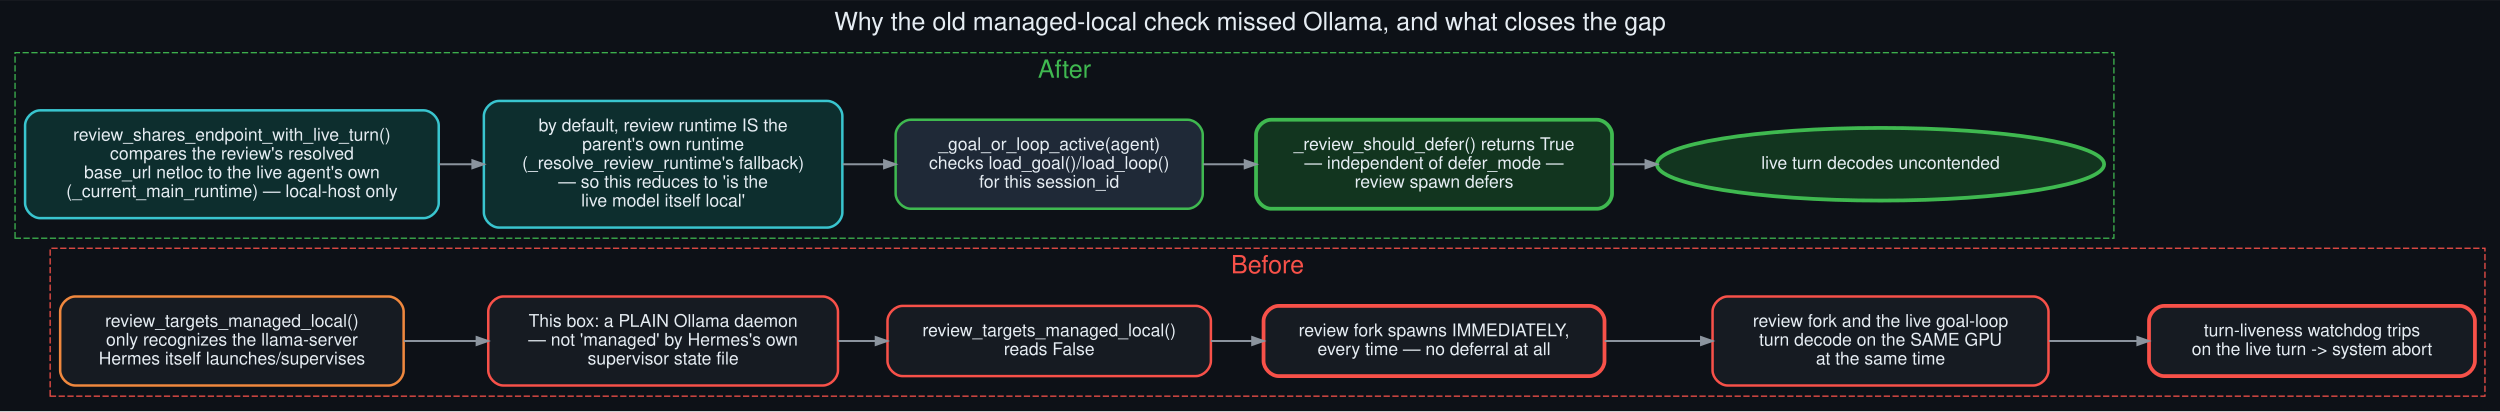
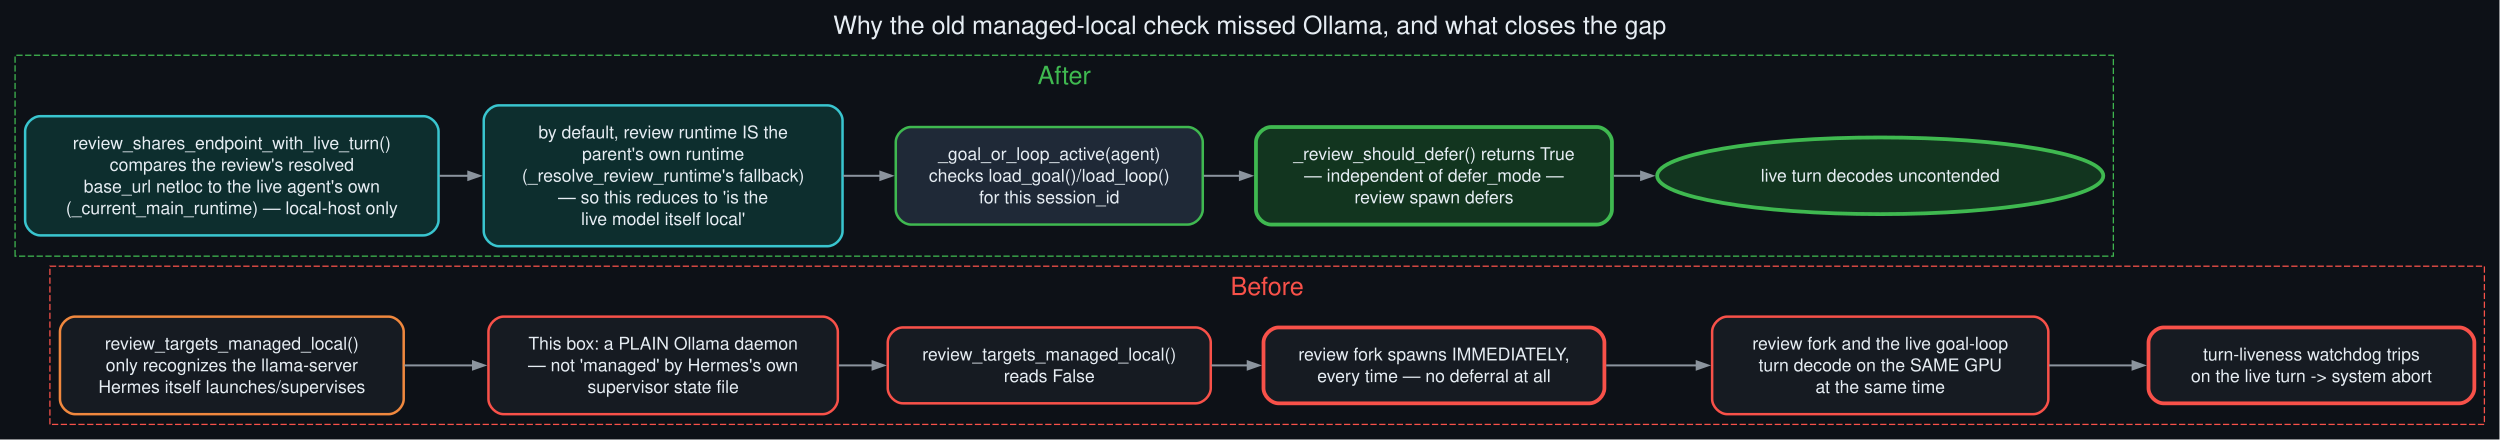
- <svg xmlns="http://www.w3.org/2000/svg" width="1994pt" height="328pt" viewBox="0.00 0.00 1994.38 328.00">
-   <g id="graph0" class="graph" transform="scale(1 1) rotate(0) translate(4 324)">
-     <polygon fill="#0d1117" stroke="transparent" points="-4,4 -4,-324 1990.38,-324 1990.38,4 -4,4" />
-     <text text-anchor="middle" x="993.19" y="-300" font-family="Helvetica,sans-Serif" font-size="20.00" fill="#e6edf3">Why the old managed-local check missed Ollama, and what closes the gap</text>
+ <svg xmlns="http://www.w3.org/2000/svg" width="1991pt" height="350pt" viewBox="0.00 0.00 1991.00 350.00">
+   <g id="graph0" class="graph" transform="scale(1 1) rotate(0) translate(4 346)">
+     <polygon fill="#0d1117" stroke="none" points="-4,4 -4,-346 1986.57,-346 1986.57,4 -4,4" />
+     <text xml:space="preserve" text-anchor="middle" x="991.29" y="-319" font-family="Helvetica,sans-Serif" font-size="20.00" fill="#e6edf3">Why the old managed-local check missed Ollama, and what closes the gap</text>
    <g id="clust1" class="cluster">
-       <polygon fill="#0d1117" stroke="#f85149" stroke-dasharray="5,2" points="36,-8 36,-126 1978.38,-126 1978.38,-8 36,-8" />
-       <text text-anchor="middle" x="1007.19" y="-106" font-family="Helvetica,sans-Serif" font-size="20.00" fill="#f85149">Before</text>
+       <polygon fill="#0d1117" stroke="#f85149" stroke-dasharray="5,2" points="35.75,-8 35.75,-134 1974.57,-134 1974.57,-8 35.75,-8" />
+       <text xml:space="preserve" text-anchor="middle" x="1005.16" y="-111" font-family="Helvetica,sans-Serif" font-size="20.00" fill="#f85149">Before</text>
    </g>
    <g id="clust2" class="cluster">
-       <polygon fill="#0d1117" stroke="#3fb950" stroke-dasharray="5,2" points="8,-134 8,-282 1682.38,-282 1682.38,-134 8,-134" />
-       <text text-anchor="middle" x="845.19" y="-262" font-family="Helvetica,sans-Serif" font-size="20.00" fill="#3fb950">After</text>
+       <polygon fill="#0d1117" stroke="#3fb950" stroke-dasharray="5,2" points="8,-142 8,-302 1679.07,-302 1679.07,-142 8,-142" />
+       <text xml:space="preserve" text-anchor="middle" x="843.54" y="-279" font-family="Helvetica,sans-Serif" font-size="20.00" fill="#3fb950">After</text>
    </g>
    <g id="node1" class="node">
-       <path fill="#161b22" stroke="#f0883e" stroke-width="2" d="M306,-87.5C306,-87.5 56,-87.5 56,-87.5 50,-87.5 44,-81.5 44,-75.5 44,-75.5 44,-28.5 44,-28.5 44,-22.5 50,-16.5 56,-16.5 56,-16.5 306,-16.5 306,-16.5 312,-16.5 318,-22.5 318,-28.5 318,-28.5 318,-75.5 318,-75.5 318,-81.5 312,-87.5 306,-87.5" />
-       <text text-anchor="middle" x="181" y="-63.3" font-family="Helvetica,sans-Serif" font-size="14.00" fill="#e6edf3">review_targets_managed_local()</text>
-       <text text-anchor="middle" x="181" y="-48.3" font-family="Helvetica,sans-Serif" font-size="14.00" fill="#e6edf3">only recognizes the llama-server</text>
-       <text text-anchor="middle" x="181" y="-33.3" font-family="Helvetica,sans-Serif" font-size="14.00" fill="#e6edf3">Hermes itself launches/supervises</text>
+       <path fill="#161b22" stroke="#f0883e" stroke-width="2" d="M305.5,-93.84C305.5,-93.84 55.75,-93.84 55.75,-93.84 49.75,-93.84 43.75,-87.84 43.75,-81.84 43.75,-81.84 43.75,-28.16 43.75,-28.16 43.75,-22.16 49.75,-16.16 55.75,-16.16 55.75,-16.16 305.5,-16.16 305.5,-16.16 311.5,-16.16 317.5,-22.16 317.5,-28.16 317.5,-28.16 317.5,-81.84 317.5,-81.84 317.5,-87.84 311.5,-93.84 305.5,-93.84" />
+       <text xml:space="preserve" text-anchor="middle" x="180.62" y="-67.58" font-family="Helvetica,sans-Serif" font-size="14.00" fill="#e6edf3">review_targets_managed_local()</text>
+       <text xml:space="preserve" text-anchor="middle" x="180.62" y="-50.33" font-family="Helvetica,sans-Serif" font-size="14.00" fill="#e6edf3">only recognizes the llama-server</text>
+       <text xml:space="preserve" text-anchor="middle" x="180.62" y="-33.08" font-family="Helvetica,sans-Serif" font-size="14.00" fill="#e6edf3">Hermes itself launches/supervises</text>
    </g>
    <g id="node2" class="node">
-       <path fill="#161b22" stroke="#f85149" stroke-width="2" d="M652.5,-87.5C652.5,-87.5 397.5,-87.5 397.5,-87.5 391.5,-87.5 385.5,-81.5 385.5,-75.5 385.5,-75.5 385.5,-28.5 385.5,-28.5 385.5,-22.5 391.5,-16.5 397.5,-16.5 397.5,-16.5 652.5,-16.5 652.5,-16.5 658.5,-16.5 664.5,-22.5 664.5,-28.5 664.5,-28.5 664.5,-75.5 664.5,-75.5 664.5,-81.5 658.5,-87.5 652.5,-87.5" />
-       <text text-anchor="middle" x="525" y="-63.3" font-family="Helvetica,sans-Serif" font-size="14.00" fill="#e6edf3">This box: a PLAIN Ollama daemon</text>
-       <text text-anchor="middle" x="525" y="-48.3" font-family="Helvetica,sans-Serif" font-size="14.00" fill="#e6edf3">— not 'managed' by Hermes's own</text>
-       <text text-anchor="middle" x="525" y="-33.3" font-family="Helvetica,sans-Serif" font-size="14.00" fill="#e6edf3">supervisor state file</text>
+       <path fill="#161b22" stroke="#f85149" stroke-width="2" d="M651.25,-93.84C651.25,-93.84 397,-93.84 397,-93.84 391,-93.84 385,-87.84 385,-81.84 385,-81.84 385,-28.16 385,-28.16 385,-22.16 391,-16.16 397,-16.16 397,-16.16 651.25,-16.16 651.25,-16.16 657.25,-16.16 663.25,-22.16 663.25,-28.16 663.25,-28.16 663.25,-81.84 663.25,-81.84 663.25,-87.84 657.25,-93.84 651.25,-93.84" />
+       <text xml:space="preserve" text-anchor="middle" x="524.12" y="-67.58" font-family="Helvetica,sans-Serif" font-size="14.00" fill="#e6edf3">This box: a PLAIN Ollama daemon</text>
+       <text xml:space="preserve" text-anchor="middle" x="524.12" y="-50.33" font-family="Helvetica,sans-Serif" font-size="14.00" fill="#e6edf3">— not 'managed' by Hermes's own</text>
+       <text xml:space="preserve" text-anchor="middle" x="524.12" y="-33.08" font-family="Helvetica,sans-Serif" font-size="14.00" fill="#e6edf3">supervisor state file</text>
    </g>
    <g id="edge1" class="edge">
-       <path fill="none" stroke="#8b949e" stroke-width="1.6" d="M318.15,-52C337.21,-52 356.86,-52 376.12,-52" />
-       <polygon fill="#8b949e" stroke="#8b949e" stroke-width="1.6" points="376.24,-55.15 385.24,-52 376.24,-48.85 376.24,-55.15" />
+       <path fill="none" stroke="#8b949e" stroke-width="1.6" d="M318.07,-55C336.07,-55 354.6,-55 372.82,-55" />
+       <polygon fill="#8b949e" stroke="#8b949e" stroke-width="1.6" points="372.69,-58.15 381.69,-55 372.69,-51.85 372.69,-58.15" />
    </g>
    <g id="node3" class="node">
-       <path fill="#161b22" stroke="#f85149" stroke-width="2" d="M950,-80C950,-80 716,-80 716,-80 710,-80 704,-74 704,-68 704,-68 704,-36 704,-36 704,-30 710,-24 716,-24 716,-24 950,-24 950,-24 956,-24 962,-30 962,-36 962,-36 962,-68 962,-68 962,-74 956,-80 950,-80" />
-       <text text-anchor="middle" x="833" y="-55.8" font-family="Helvetica,sans-Serif" font-size="14.00" fill="#e6edf3">review_targets_managed_local()</text>
-       <text text-anchor="middle" x="833" y="-40.8" font-family="Helvetica,sans-Serif" font-size="14.00" fill="#e6edf3">reads False</text>
+       <path fill="#161b22" stroke="#f85149" stroke-width="2" d="M948.25,-85.21C948.25,-85.21 715,-85.21 715,-85.21 709,-85.21 703,-79.21 703,-73.21 703,-73.21 703,-36.79 703,-36.79 703,-30.79 709,-24.79 715,-24.79 715,-24.79 948.25,-24.79 948.25,-24.79 954.25,-24.79 960.25,-30.79 960.25,-36.79 960.25,-36.79 960.25,-73.21 960.25,-73.21 960.25,-79.21 954.25,-85.21 948.25,-85.21" />
+       <text xml:space="preserve" text-anchor="middle" x="831.62" y="-58.95" font-family="Helvetica,sans-Serif" font-size="14.00" fill="#e6edf3">review_targets_managed_local()</text>
+       <text xml:space="preserve" text-anchor="middle" x="831.62" y="-41.7" font-family="Helvetica,sans-Serif" font-size="14.00" fill="#e6edf3">reads False</text>
    </g>
    <g id="edge2" class="edge">
-       <path fill="none" stroke="#8b949e" stroke-width="1.6" d="M664.67,-52C674.6,-52 684.61,-52 694.53,-52" />
-       <polygon fill="#8b949e" stroke="#8b949e" stroke-width="1.6" points="694.61,-55.15 703.61,-52 694.61,-48.85 694.61,-55.15" />
+       <path fill="none" stroke="#8b949e" stroke-width="1.6" d="M664.02,-55C673,-55 682.04,-55 691.02,-55" />
+       <polygon fill="#8b949e" stroke="#8b949e" stroke-width="1.6" points="690.93,-58.15 699.93,-55 690.93,-51.85 690.93,-58.15" />
    </g>
    <g id="node4" class="node">
-       <path fill="#161b22" stroke="#f85149" stroke-width="3" d="M1264,-80C1264,-80 1016,-80 1016,-80 1010,-80 1004,-74 1004,-68 1004,-68 1004,-36 1004,-36 1004,-30 1010,-24 1016,-24 1016,-24 1264,-24 1264,-24 1270,-24 1276,-30 1276,-36 1276,-36 1276,-68 1276,-68 1276,-74 1270,-80 1264,-80" />
-       <text text-anchor="middle" x="1140" y="-55.8" font-family="Helvetica,sans-Serif" font-size="14.00" fill="#e6edf3">review fork spawns IMMEDIATELY,</text>
-       <text text-anchor="middle" x="1140" y="-40.8" font-family="Helvetica,sans-Serif" font-size="14.00" fill="#e6edf3">every time — no deferral at all</text>
+       <path fill="#161b22" stroke="#f85149" stroke-width="3" d="M1261.75,-85.21C1261.75,-85.21 1014.25,-85.21 1014.25,-85.21 1008.25,-85.21 1002.25,-79.21 1002.25,-73.21 1002.25,-73.21 1002.25,-36.79 1002.25,-36.79 1002.25,-30.79 1008.25,-24.79 1014.25,-24.79 1014.25,-24.79 1261.75,-24.79 1261.75,-24.79 1267.75,-24.79 1273.75,-30.79 1273.75,-36.79 1273.75,-36.79 1273.75,-73.21 1273.75,-73.21 1273.75,-79.21 1267.75,-85.21 1261.75,-85.21" />
+       <text xml:space="preserve" text-anchor="middle" x="1138" y="-58.95" font-family="Helvetica,sans-Serif" font-size="14.00" fill="#e6edf3">review fork spawns IMMEDIATELY,</text>
+       <text xml:space="preserve" text-anchor="middle" x="1138" y="-41.7" font-family="Helvetica,sans-Serif" font-size="14.00" fill="#e6edf3">every time — no deferral at all</text>
    </g>
    <g id="edge3" class="edge">
-       <path fill="none" stroke="#8b949e" stroke-width="1.6" d="M962.02,-52C972.85,-52 983.84,-52 994.78,-52" />
-       <polygon fill="#8b949e" stroke="#8b949e" stroke-width="1.6" points="994.95,-55.15 1003.95,-52 994.95,-48.85 994.95,-55.15" />
+       <path fill="none" stroke="#8b949e" stroke-width="1.6" d="M960.83,-55C970.4,-55 980.11,-55 989.78,-55" />
+       <polygon fill="#8b949e" stroke="#8b949e" stroke-width="1.6" points="989.7,-58.15 998.7,-55 989.7,-51.85 989.7,-58.15" />
    </g>
    <g id="node5" class="node">
-       <path fill="#161b22" stroke="#f85149" stroke-width="2" d="M1618.19,-87.5C1618.19,-87.5 1374.19,-87.5 1374.19,-87.5 1368.19,-87.5 1362.19,-81.5 1362.19,-75.5 1362.19,-75.5 1362.19,-28.5 1362.19,-28.5 1362.19,-22.5 1368.19,-16.5 1374.19,-16.5 1374.19,-16.5 1618.19,-16.5 1618.19,-16.5 1624.19,-16.5 1630.19,-22.5 1630.19,-28.5 1630.19,-28.5 1630.19,-75.5 1630.19,-75.5 1630.19,-81.5 1624.19,-87.5 1618.19,-87.5" />
-       <text text-anchor="middle" x="1496.19" y="-63.3" font-family="Helvetica,sans-Serif" font-size="14.00" fill="#e6edf3">review fork and the live goal-loop</text>
-       <text text-anchor="middle" x="1496.19" y="-48.3" font-family="Helvetica,sans-Serif" font-size="14.00" fill="#e6edf3">turn decode on the SAME GPU</text>
-       <text text-anchor="middle" x="1496.19" y="-33.3" font-family="Helvetica,sans-Serif" font-size="14.00" fill="#e6edf3">at the same time</text>
+       <path fill="#161b22" stroke="#f85149" stroke-width="2" d="M1615.29,-93.84C1615.29,-93.84 1371.54,-93.84 1371.54,-93.84 1365.54,-93.84 1359.54,-87.84 1359.54,-81.84 1359.54,-81.84 1359.54,-28.16 1359.54,-28.16 1359.54,-22.16 1365.54,-16.16 1371.54,-16.16 1371.54,-16.16 1615.29,-16.16 1615.29,-16.16 1621.29,-16.16 1627.29,-22.16 1627.29,-28.16 1627.29,-28.16 1627.29,-81.84 1627.29,-81.84 1627.29,-87.84 1621.29,-93.84 1615.29,-93.84" />
+       <text xml:space="preserve" text-anchor="middle" x="1493.41" y="-67.58" font-family="Helvetica,sans-Serif" font-size="14.00" fill="#e6edf3">review fork and the live goal-loop</text>
+       <text xml:space="preserve" text-anchor="middle" x="1493.41" y="-50.33" font-family="Helvetica,sans-Serif" font-size="14.00" fill="#e6edf3">turn decode on the SAME GPU</text>
+       <text xml:space="preserve" text-anchor="middle" x="1493.41" y="-33.08" font-family="Helvetica,sans-Serif" font-size="14.00" fill="#e6edf3">at the same time</text>
    </g>
    <g id="edge4" class="edge">
-       <path fill="none" stroke="#8b949e" stroke-width="1.6" d="M1276.17,-52C1301.23,-52 1327.47,-52 1352.74,-52" />
-       <polygon fill="#8b949e" stroke="#8b949e" stroke-width="1.6" points="1353,-55.15 1362,-52 1353,-48.85 1353,-55.15" />
+       <path fill="none" stroke="#8b949e" stroke-width="1.6" d="M1275.13,-55C1298.8,-55 1323.5,-55 1347.39,-55" />
+       <polygon fill="#8b949e" stroke="#8b949e" stroke-width="1.6" points="1347.26,-58.15 1356.26,-55 1347.26,-51.85 1347.26,-58.15" />
    </g>
    <g id="node6" class="node">
-       <path fill="#161b22" stroke="#f85149" stroke-width="3" d="M1958.38,-80C1958.38,-80 1722.38,-80 1722.38,-80 1716.38,-80 1710.38,-74 1710.38,-68 1710.38,-68 1710.38,-36 1710.38,-36 1710.38,-30 1716.38,-24 1722.38,-24 1722.38,-24 1958.38,-24 1958.38,-24 1964.38,-24 1970.38,-30 1970.38,-36 1970.38,-36 1970.38,-68 1970.38,-68 1970.38,-74 1964.38,-80 1958.38,-80" />
-       <text text-anchor="middle" x="1840.38" y="-55.8" font-family="Helvetica,sans-Serif" font-size="14.00" fill="#e6edf3">turn-liveness watchdog trips</text>
-       <text text-anchor="middle" x="1840.38" y="-40.8" font-family="Helvetica,sans-Serif" font-size="14.00" fill="#e6edf3">on the live turn -&gt; system abort</text>
+       <path fill="#161b22" stroke="#f85149" stroke-width="3" d="M1954.57,-85.21C1954.57,-85.21 1719.07,-85.21 1719.07,-85.21 1713.07,-85.21 1707.07,-79.21 1707.07,-73.21 1707.07,-73.21 1707.07,-36.79 1707.07,-36.79 1707.07,-30.79 1713.07,-24.79 1719.07,-24.79 1719.07,-24.79 1954.57,-24.79 1954.57,-24.79 1960.57,-24.79 1966.57,-30.79 1966.57,-36.79 1966.57,-36.79 1966.57,-73.21 1966.57,-73.21 1966.57,-79.21 1960.57,-85.21 1954.57,-85.21" />
+       <text xml:space="preserve" text-anchor="middle" x="1836.82" y="-58.95" font-family="Helvetica,sans-Serif" font-size="14.00" fill="#e6edf3">turn-liveness watchdog trips</text>
+       <text xml:space="preserve" text-anchor="middle" x="1836.82" y="-41.7" font-family="Helvetica,sans-Serif" font-size="14.00" fill="#e6edf3">on the live turn -&gt; system abort</text>
    </g>
    <g id="edge5" class="edge">
-       <path fill="none" stroke="#8b949e" stroke-width="1.6" d="M1630.47,-52C1653.58,-52 1677.66,-52 1700.91,-52" />
-       <polygon fill="#8b949e" stroke="#8b949e" stroke-width="1.6" points="1701.12,-55.15 1710.12,-52 1701.12,-48.85 1701.12,-55.15" />
+       <path fill="none" stroke="#8b949e" stroke-width="1.6" d="M1627.88,-55C1649.79,-55 1672.57,-55 1694.67,-55" />
+       <polygon fill="#8b949e" stroke="#8b949e" stroke-width="1.6" points="1694.39,-58.15 1703.39,-55 1694.39,-51.85 1694.39,-58.15" />
    </g>
    <g id="node7" class="node">
-       <path fill="#0d2e2e" stroke="#39c5cf" stroke-width="2" d="M334,-236C334,-236 28,-236 28,-236 22,-236 16,-230 16,-224 16,-224 16,-162 16,-162 16,-156 22,-150 28,-150 28,-150 334,-150 334,-150 340,-150 346,-156 346,-162 346,-162 346,-224 346,-224 346,-230 340,-236 334,-236" />
-       <text text-anchor="middle" x="181" y="-211.8" font-family="Helvetica,sans-Serif" font-size="14.00" fill="#e6edf3">review_shares_endpoint_with_live_turn()</text>
-       <text text-anchor="middle" x="181" y="-196.8" font-family="Helvetica,sans-Serif" font-size="14.00" fill="#e6edf3">compares the review's resolved</text>
-       <text text-anchor="middle" x="181" y="-181.8" font-family="Helvetica,sans-Serif" font-size="14.00" fill="#e6edf3">base_url netloc to the live agent's own</text>
-       <text text-anchor="middle" x="181" y="-166.8" font-family="Helvetica,sans-Serif" font-size="14.00" fill="#e6edf3">(_current_main_runtime) — local-host only</text>
+       <path fill="#0d2e2e" stroke="#39c5cf" stroke-width="2" d="M333.25,-253.46C333.25,-253.46 28,-253.46 28,-253.46 22,-253.46 16,-247.46 16,-241.46 16,-241.46 16,-170.54 16,-170.54 16,-164.54 22,-158.54 28,-158.54 28,-158.54 333.25,-158.54 333.25,-158.54 339.25,-158.54 345.25,-164.54 345.25,-170.54 345.25,-170.54 345.25,-241.46 345.25,-241.46 345.25,-247.46 339.25,-253.46 333.25,-253.46" />
+       <text xml:space="preserve" text-anchor="middle" x="180.62" y="-227.2" font-family="Helvetica,sans-Serif" font-size="14.00" fill="#e6edf3">review_shares_endpoint_with_live_turn()</text>
+       <text xml:space="preserve" text-anchor="middle" x="180.62" y="-209.95" font-family="Helvetica,sans-Serif" font-size="14.00" fill="#e6edf3">compares the review's resolved</text>
+       <text xml:space="preserve" text-anchor="middle" x="180.62" y="-192.7" font-family="Helvetica,sans-Serif" font-size="14.00" fill="#e6edf3">base_url netloc to the live agent's own</text>
+       <text xml:space="preserve" text-anchor="middle" x="180.62" y="-175.45" font-family="Helvetica,sans-Serif" font-size="14.00" fill="#e6edf3">(_current_main_runtime) — local-host only</text>
    </g>
    <g id="node8" class="node">
-       <path fill="#0d2e2e" stroke="#39c5cf" stroke-width="2" d="M656,-243.5C656,-243.5 394,-243.5 394,-243.5 388,-243.5 382,-237.5 382,-231.5 382,-231.5 382,-154.5 382,-154.5 382,-148.5 388,-142.5 394,-142.5 394,-142.5 656,-142.5 656,-142.5 662,-142.5 668,-148.5 668,-154.5 668,-154.5 668,-231.5 668,-231.5 668,-237.5 662,-243.5 656,-243.5" />
-       <text text-anchor="middle" x="525" y="-219.3" font-family="Helvetica,sans-Serif" font-size="14.00" fill="#e6edf3">by default, review runtime IS the</text>
-       <text text-anchor="middle" x="525" y="-204.3" font-family="Helvetica,sans-Serif" font-size="14.00" fill="#e6edf3">parent's own runtime</text>
-       <text text-anchor="middle" x="525" y="-189.3" font-family="Helvetica,sans-Serif" font-size="14.00" fill="#e6edf3">(_resolve_review_runtime's fallback)</text>
-       <text text-anchor="middle" x="525" y="-174.3" font-family="Helvetica,sans-Serif" font-size="14.00" fill="#e6edf3">— so this reduces to 'is the</text>
-       <text text-anchor="middle" x="525" y="-159.3" font-family="Helvetica,sans-Serif" font-size="14.00" fill="#e6edf3">live model itself local'</text>
+       <path fill="#0d2e2e" stroke="#39c5cf" stroke-width="2" d="M655,-262.08C655,-262.08 393.25,-262.08 393.25,-262.08 387.25,-262.08 381.25,-256.08 381.25,-250.08 381.25,-250.08 381.25,-161.91 381.25,-161.91 381.25,-155.91 387.25,-149.91 393.25,-149.91 393.25,-149.91 655,-149.91 655,-149.91 661,-149.91 667,-155.91 667,-161.91 667,-161.91 667,-250.08 667,-250.08 667,-256.08 661,-262.08 655,-262.08" />
+       <text xml:space="preserve" text-anchor="middle" x="524.12" y="-235.82" font-family="Helvetica,sans-Serif" font-size="14.00" fill="#e6edf3">by default, review runtime IS the</text>
+       <text xml:space="preserve" text-anchor="middle" x="524.12" y="-218.57" font-family="Helvetica,sans-Serif" font-size="14.00" fill="#e6edf3">parent's own runtime</text>
+       <text xml:space="preserve" text-anchor="middle" x="524.12" y="-201.32" font-family="Helvetica,sans-Serif" font-size="14.00" fill="#e6edf3">(_resolve_review_runtime's fallback)</text>
+       <text xml:space="preserve" text-anchor="middle" x="524.12" y="-184.07" font-family="Helvetica,sans-Serif" font-size="14.00" fill="#e6edf3">— so this reduces to 'is the</text>
+       <text xml:space="preserve" text-anchor="middle" x="524.12" y="-166.82" font-family="Helvetica,sans-Serif" font-size="14.00" fill="#e6edf3">live model itself local'</text>
    </g>
    <g id="edge6" class="edge">
-       <path fill="none" stroke="#8b949e" stroke-width="1.6" d="M346.24,-193C355.07,-193 363.93,-193 372.72,-193" />
-       <polygon fill="#8b949e" stroke="#8b949e" stroke-width="1.6" points="372.85,-196.15 381.85,-193 372.85,-189.85 372.85,-196.15" />
+       <path fill="none" stroke="#8b949e" stroke-width="1.6" d="M345.87,-206C353.62,-206 361.39,-206 369.11,-206" />
+       <polygon fill="#8b949e" stroke="#8b949e" stroke-width="1.6" points="368.96,-209.15 377.96,-206 368.96,-202.85 368.96,-209.15" />
    </g>
    <g id="node9" class="node">
-       <path fill="#1f2937" stroke="#3fb950" stroke-width="2" d="M943.5,-228.5C943.5,-228.5 722.5,-228.5 722.5,-228.5 716.5,-228.5 710.5,-222.5 710.5,-216.5 710.5,-216.5 710.5,-169.5 710.5,-169.5 710.5,-163.5 716.5,-157.5 722.5,-157.5 722.5,-157.5 943.5,-157.5 943.5,-157.5 949.5,-157.5 955.5,-163.5 955.5,-169.5 955.5,-169.5 955.5,-216.5 955.5,-216.5 955.5,-222.5 949.5,-228.5 943.5,-228.5" />
-       <text text-anchor="middle" x="833" y="-204.3" font-family="Helvetica,sans-Serif" font-size="14.00" fill="#e6edf3">_goal_or_loop_active(agent)</text>
-       <text text-anchor="middle" x="833" y="-189.3" font-family="Helvetica,sans-Serif" font-size="14.00" fill="#e6edf3">checks load_goal()/load_loop()</text>
-       <text text-anchor="middle" x="833" y="-174.3" font-family="Helvetica,sans-Serif" font-size="14.00" fill="#e6edf3">for this session_id</text>
+       <path fill="#1f2937" stroke="#3fb950" stroke-width="2" d="M941.88,-244.84C941.88,-244.84 721.38,-244.84 721.38,-244.84 715.38,-244.84 709.38,-238.84 709.38,-232.84 709.38,-232.84 709.38,-179.16 709.38,-179.16 709.38,-173.16 715.38,-167.16 721.38,-167.16 721.38,-167.16 941.88,-167.16 941.88,-167.16 947.88,-167.16 953.88,-173.16 953.88,-179.16 953.88,-179.16 953.88,-232.84 953.88,-232.84 953.88,-238.84 947.88,-244.84 941.88,-244.84" />
+       <text xml:space="preserve" text-anchor="middle" x="831.62" y="-218.57" font-family="Helvetica,sans-Serif" font-size="14.00" fill="#e6edf3">_goal_or_loop_active(agent)</text>
+       <text xml:space="preserve" text-anchor="middle" x="831.62" y="-201.32" font-family="Helvetica,sans-Serif" font-size="14.00" fill="#e6edf3">checks load_goal()/load_loop()</text>
+       <text xml:space="preserve" text-anchor="middle" x="831.62" y="-184.07" font-family="Helvetica,sans-Serif" font-size="14.00" fill="#e6edf3">for this session_id</text>
    </g>
    <g id="edge7" class="edge">
-       <path fill="none" stroke="#8b949e" stroke-width="1.6" d="M668.25,-193C679.22,-193 690.27,-193 701.17,-193" />
-       <polygon fill="#8b949e" stroke="#8b949e" stroke-width="1.6" points="701.28,-196.15 710.28,-193 701.28,-189.85 701.28,-196.15" />
+       <path fill="none" stroke="#8b949e" stroke-width="1.6" d="M667.59,-206C677.54,-206 687.54,-206 697.43,-206" />
+       <polygon fill="#8b949e" stroke="#8b949e" stroke-width="1.6" points="697.12,-209.15 706.12,-206 697.12,-202.85 697.12,-209.15" />
    </g>
    <g id="node10" class="node">
-       <path fill="#12351f" stroke="#3fb950" stroke-width="3" d="M1270,-228.5C1270,-228.5 1010,-228.5 1010,-228.5 1004,-228.5 998,-222.5 998,-216.5 998,-216.5 998,-169.5 998,-169.5 998,-163.5 1004,-157.5 1010,-157.5 1010,-157.5 1270,-157.5 1270,-157.5 1276,-157.5 1282,-163.5 1282,-169.5 1282,-169.5 1282,-216.5 1282,-216.5 1282,-222.5 1276,-228.5 1270,-228.5" />
-       <text text-anchor="middle" x="1140" y="-204.3" font-family="Helvetica,sans-Serif" font-size="14.00" fill="#e6edf3">_review_should_defer() returns True</text>
-       <text text-anchor="middle" x="1140" y="-189.3" font-family="Helvetica,sans-Serif" font-size="14.00" fill="#e6edf3">— independent of defer_mode —</text>
-       <text text-anchor="middle" x="1140" y="-174.3" font-family="Helvetica,sans-Serif" font-size="14.00" fill="#e6edf3">review spawn defers</text>
+       <path fill="#12351f" stroke="#3fb950" stroke-width="3" d="M1267.75,-244.84C1267.75,-244.84 1008.25,-244.84 1008.25,-244.84 1002.25,-244.84 996.25,-238.84 996.25,-232.84 996.25,-232.84 996.25,-179.16 996.25,-179.16 996.25,-173.16 1002.25,-167.16 1008.25,-167.16 1008.25,-167.16 1267.75,-167.16 1267.75,-167.16 1273.75,-167.16 1279.75,-173.16 1279.75,-179.16 1279.75,-179.16 1279.75,-232.84 1279.75,-232.84 1279.75,-238.84 1273.75,-244.84 1267.75,-244.84" />
+       <text xml:space="preserve" text-anchor="middle" x="1138" y="-218.57" font-family="Helvetica,sans-Serif" font-size="14.00" fill="#e6edf3">_review_should_defer() returns True</text>
+       <text xml:space="preserve" text-anchor="middle" x="1138" y="-201.32" font-family="Helvetica,sans-Serif" font-size="14.00" fill="#e6edf3">— independent of defer_mode —</text>
+       <text xml:space="preserve" text-anchor="middle" x="1138" y="-184.07" font-family="Helvetica,sans-Serif" font-size="14.00" fill="#e6edf3">review spawn defers</text>
    </g>
    <g id="edge8" class="edge">
-       <path fill="none" stroke="#8b949e" stroke-width="1.6" d="M955.86,-193C966.68,-193 977.72,-193 988.75,-193" />
-       <polygon fill="#8b949e" stroke="#8b949e" stroke-width="1.6" points="989,-196.15 998,-193 989,-189.85 989,-196.15" />
+       <path fill="none" stroke="#8b949e" stroke-width="1.6" d="M954.67,-206C964.18,-206 973.86,-206 983.54,-206" />
+       <polygon fill="#8b949e" stroke="#8b949e" stroke-width="1.6" points="983.47,-209.15 992.47,-206 983.47,-202.85 983.47,-209.15" />
    </g>
    <g id="node11" class="node">
-       <ellipse fill="#12351f" stroke="#3fb950" stroke-width="3" cx="1496.19" cy="-193" rx="178.38" ry="28.98" />
-       <text text-anchor="middle" x="1496.19" y="-189.3" font-family="Helvetica,sans-Serif" font-size="14.00" fill="#e6edf3">live turn decodes uncontended</text>
+       <ellipse fill="#12351f" stroke="#3fb950" stroke-width="3" cx="1493.41" cy="-206" rx="177.66" ry="30.53" />
+       <text xml:space="preserve" text-anchor="middle" x="1493.41" y="-201.32" font-family="Helvetica,sans-Serif" font-size="14.00" fill="#e6edf3">live turn decodes uncontended</text>
    </g>
    <g id="edge9" class="edge">
-       <path fill="none" stroke="#8b949e" stroke-width="1.6" d="M1282,-193C1290.74,-193 1299.59,-193 1308.48,-193" />
-       <polygon fill="#8b949e" stroke="#8b949e" stroke-width="1.6" points="1308.75,-196.15 1317.75,-193 1308.75,-189.85 1308.75,-196.15" />
+       <path fill="none" stroke="#8b949e" stroke-width="1.6" d="M1281.22,-206C1288.48,-206 1295.82,-206 1303.19,-206" />
+       <polygon fill="#8b949e" stroke="#8b949e" stroke-width="1.6" points="1302.97,-209.15 1311.97,-206 1302.97,-202.85 1302.97,-209.15" />
    </g>
  </g>
</svg>
